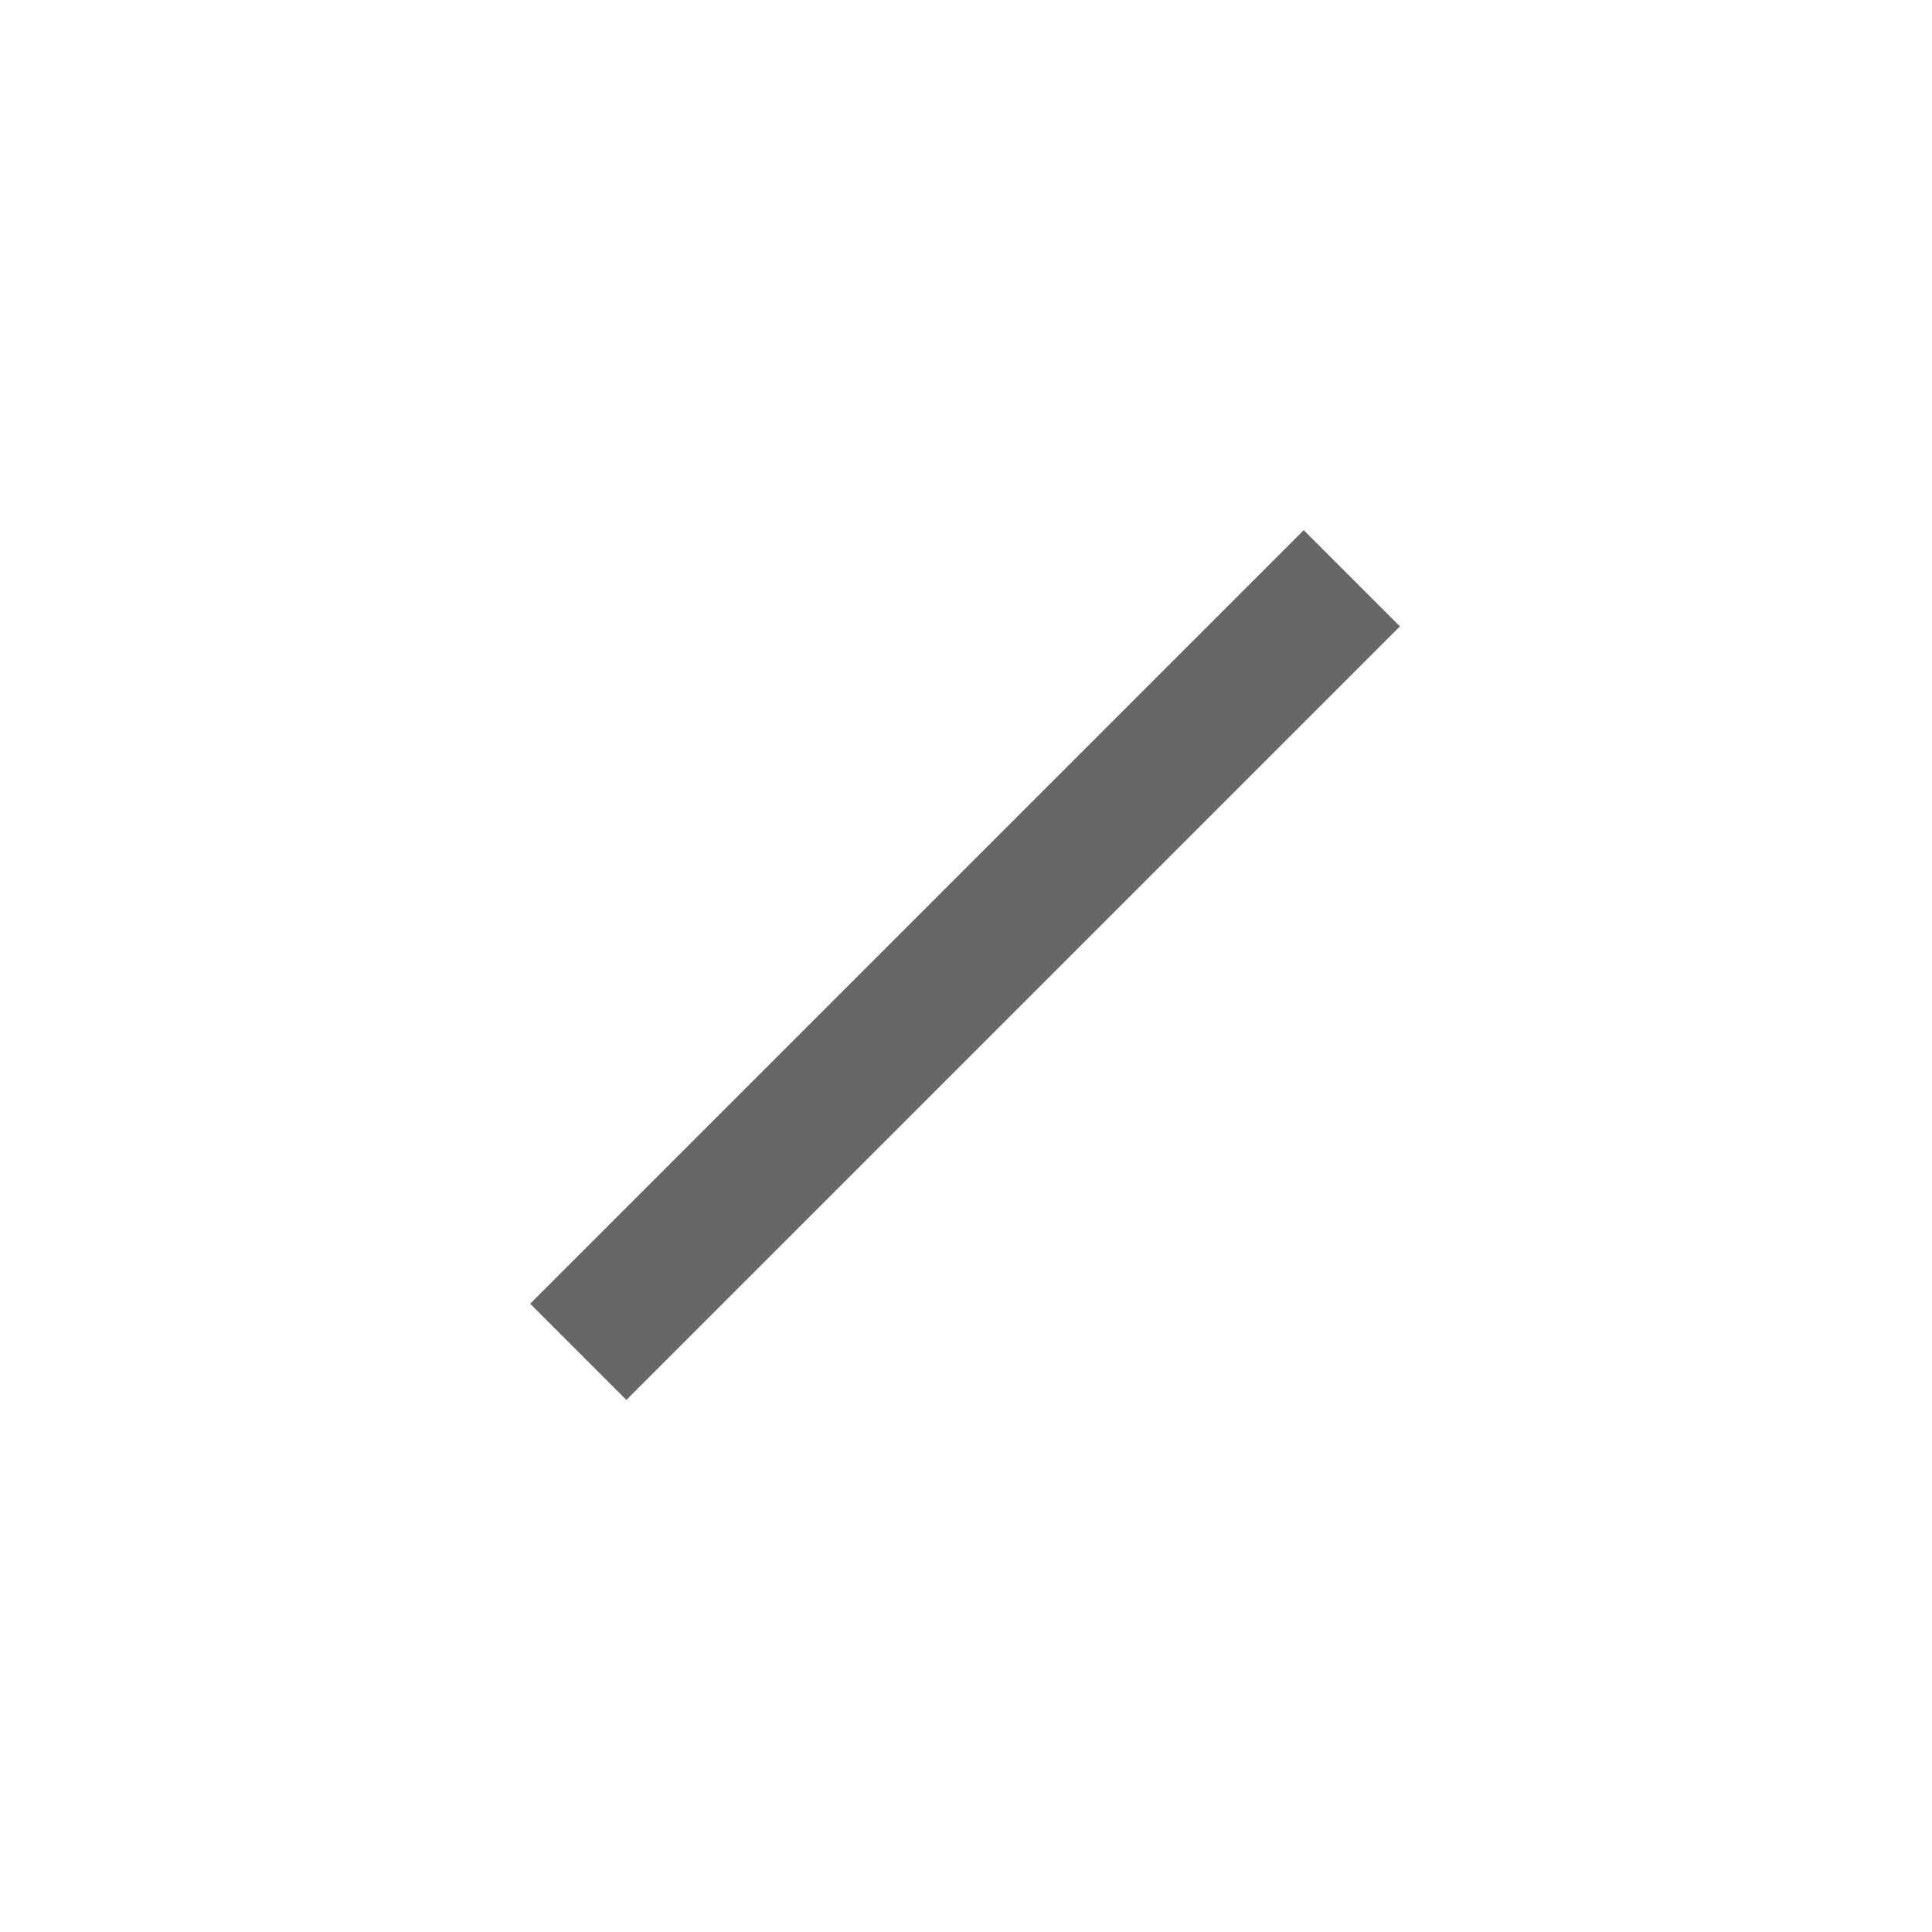
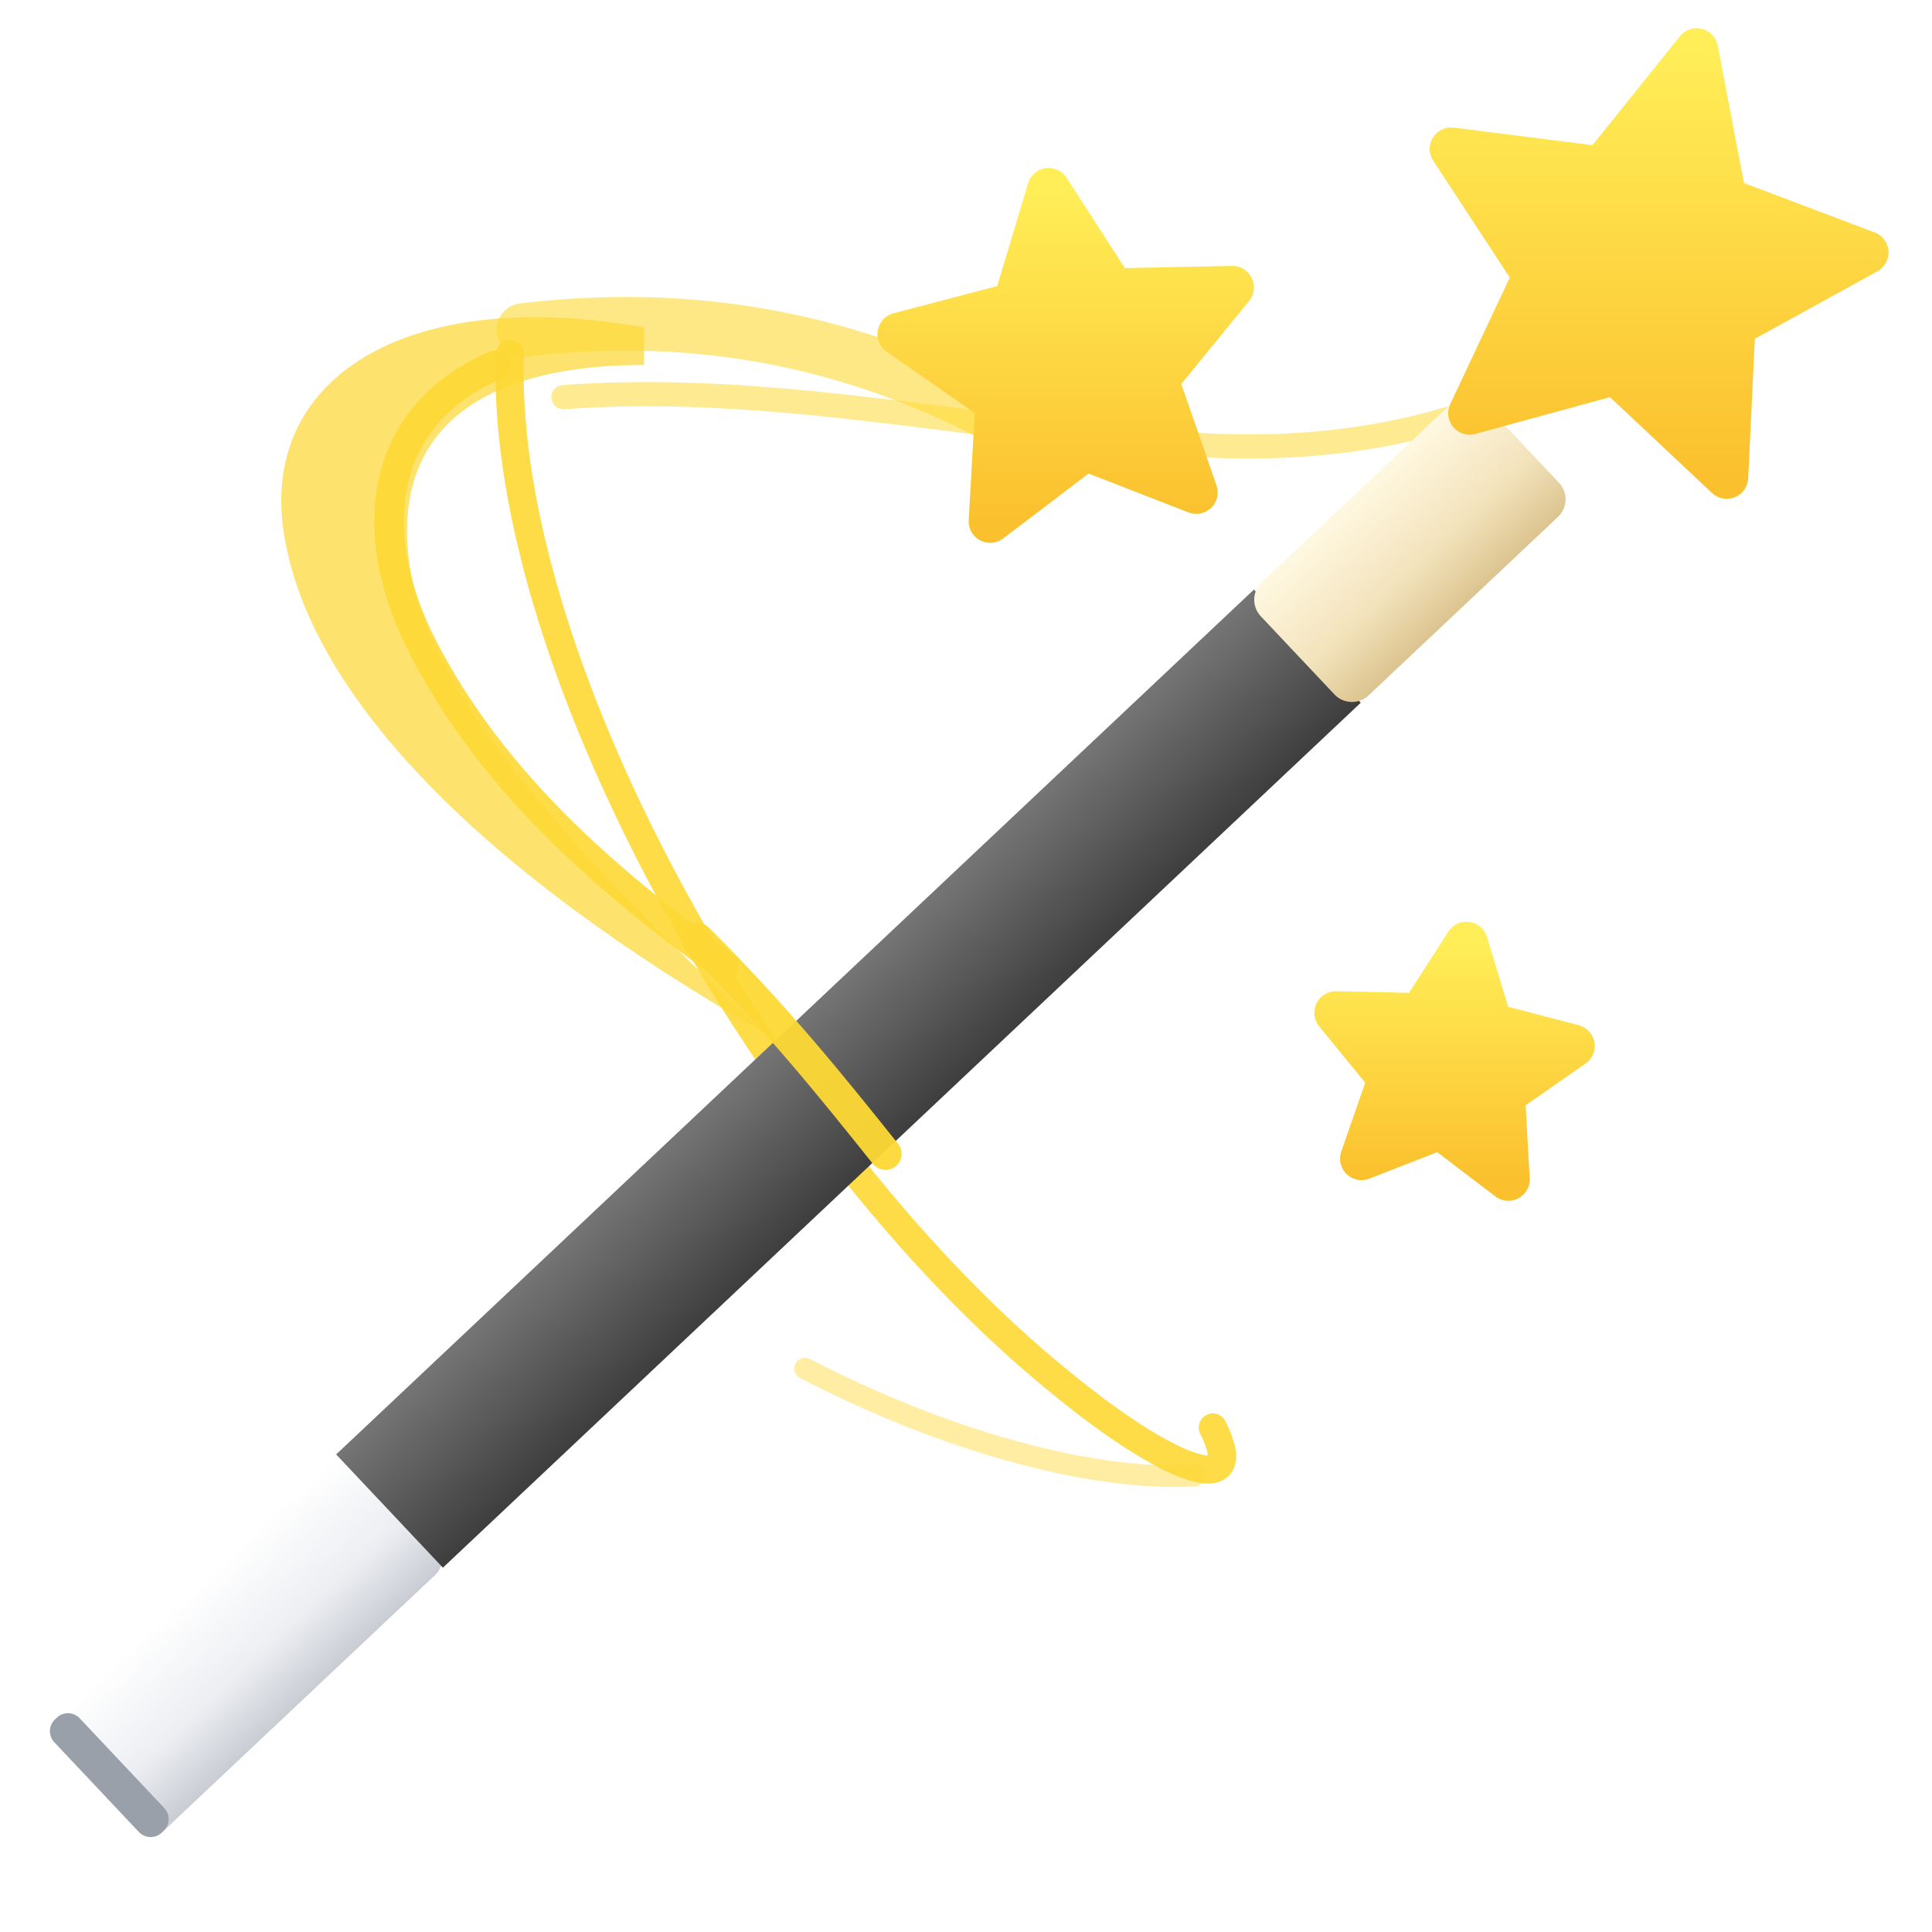
- <svg xmlns="http://www.w3.org/2000/svg" class="icon" style="width: 1em;height: 1em;vertical-align: middle;fill: currentColor;overflow: hidden;" viewBox="0 0 1024 1024" version="1.1">
-   <path d="M 281 691 L 691 281 L 742 332 L 332 742 L 281 691" fill="#666666" />
+ <svg xmlns="http://www.w3.org/2000/svg" viewBox="0 0 72 72">
+   <defs>
+     <linearGradient id="wand-gold" x1="0" y1="0" x2="0" y2="1">
+       <stop offset="0" stop-color="#FFEE58" />
+       <stop offset="1" stop-color="#FBC02D" />
+     </linearGradient>
+     <linearGradient id="wand-body" x1="0" y1="-1" x2="0" y2="1" gradientUnits="userSpaceOnUse" gradientTransform="scale(1 2.9)">
+       <stop offset="0" stop-color="#757575" />
+       <stop offset=".5" stop-color="#5a5a5a" />
+       <stop offset="1" stop-color="#3e3e3e" />
+     </linearGradient>
+     <linearGradient id="wand-tipw" x1="0" y1="-1" x2="0" y2="1" gradientUnits="userSpaceOnUse" gradientTransform="scale(1 2.9)">
+       <stop offset="0" stop-color="#ffffff" />
+       <stop offset=".6" stop-color="#eceef2" />
+       <stop offset="1" stop-color="#c9ccd3" />
+     </linearGradient>
+     <linearGradient id="wand-tipc" x1="0" y1="-1" x2="0" y2="1" gradientUnits="userSpaceOnUse" gradientTransform="scale(1 2.9)">
+       <stop offset="0" stop-color="#FFF8E1" />
+       <stop offset=".6" stop-color="#F3E3BC" />
+       <stop offset="1" stop-color="#DCC48F" />
+     </linearGradient>
+     <linearGradient id="trail" x1="0" y1="0" x2="1" y2="0">
+       <stop offset="0" stop-color="#FDD835" stop-opacity="0" />
+       <stop offset=".3" stop-color="#FDD835" stop-opacity=".9" />
+       <stop offset=".7" stop-color="#FDD835" stop-opacity=".9" />
+       <stop offset="1" stop-color="#FDD835" stop-opacity="0" />
+     </linearGradient>
+   </defs>
+   <path d="M24 12.2 C15 10.6 9.6 14.2 10.6 20 C11.6 26 18 32.5 28.5 38.5 C21 31.5 15.6 25.5 15.2 20.5 C14.8 15.6 18.5 13.6 24 13.6 Z" fill="#FDD835" fill-opacity=".72" />
+   <g fill="none" stroke="#FDD835" stroke-linecap="round">
+     <path d="M18.5 13.6 C14 15.5 13.6 20 15.8 24.2 C18.2 28.8 22 32.4 27 36" stroke-width="1.1" stroke-opacity=".9" />
+     <path d="M19.5 12.3 C27 11.4 33 13.2 38 16" stroke-width="2" stroke-opacity=".6" />
+     <path d="M21 14.8 C29 14.2 37 16.2 45 16.6 C49 16.8 52 16.2 54 15.6" stroke-width=".9" stroke-opacity=".55" />
+     <path d="M19 13.2 C18.6 25 29 43 39.5 51.5 C43.5 54.8 46.6 56 45.2 53.2" stroke-width="1.05" stroke-opacity=".9" />
+     <path d="M30 51 C35 53.6 40.5 55.2 44.5 55" stroke-width=".8" stroke-opacity=".45" />
+   </g>
+   <g transform="translate(3.6 66.6) rotate(-43.3)">
+     <rect x="0" y="-2.9" width="15.5" height="5.8" rx=".9" fill="url(#wand-tipw)" />
+     <rect x="0" y="-2.9" width="1.3" height="5.8" rx=".6" fill="#9aa0aa" />
+     <rect x="15" y="-2.9" width="47" height="5.8" fill="url(#wand-body)" />
+     <rect x="61.5" y="-2.9" width="11.5" height="5.8" rx=".9" fill="url(#wand-tipc)" />
+   </g>
+   <g fill="none" stroke="#FDD835" stroke-linecap="round">
+     <path d="M26 35 C29 38 31 40.5 33 43" stroke-width="1.2" stroke-opacity=".95" />
+   </g>
+   <g fill="url(#wand-gold)" stroke="url(#wand-gold)" stroke-width="1.6" stroke-linejoin="round">
+     <path d="M39.08,7.06 L41.49,10.80 L45.93,10.71 L43.12,14.15 L44.58,18.35 L40.44,16.74 L36.90,19.43 L37.15,14.99 L33.50,12.45 L37.80,11.32Z" />
+     <path d="M63.23,1.85 L64.29,7.41 L69.58,9.41 L64.62,12.14 L64.35,17.79 L60.22,13.91 L54.77,15.40 L57.18,10.28 L54.08,5.55 L59.69,6.26Z" />
+     <path d="M54.65,35.15 L55.57,38.18 L58.63,38.98 L56.03,40.79 L56.21,43.95 L53.69,42.03 L50.74,43.18 L51.78,40.19 L49.78,37.74 L52.94,37.81Z" />
+   </g>
</svg>
